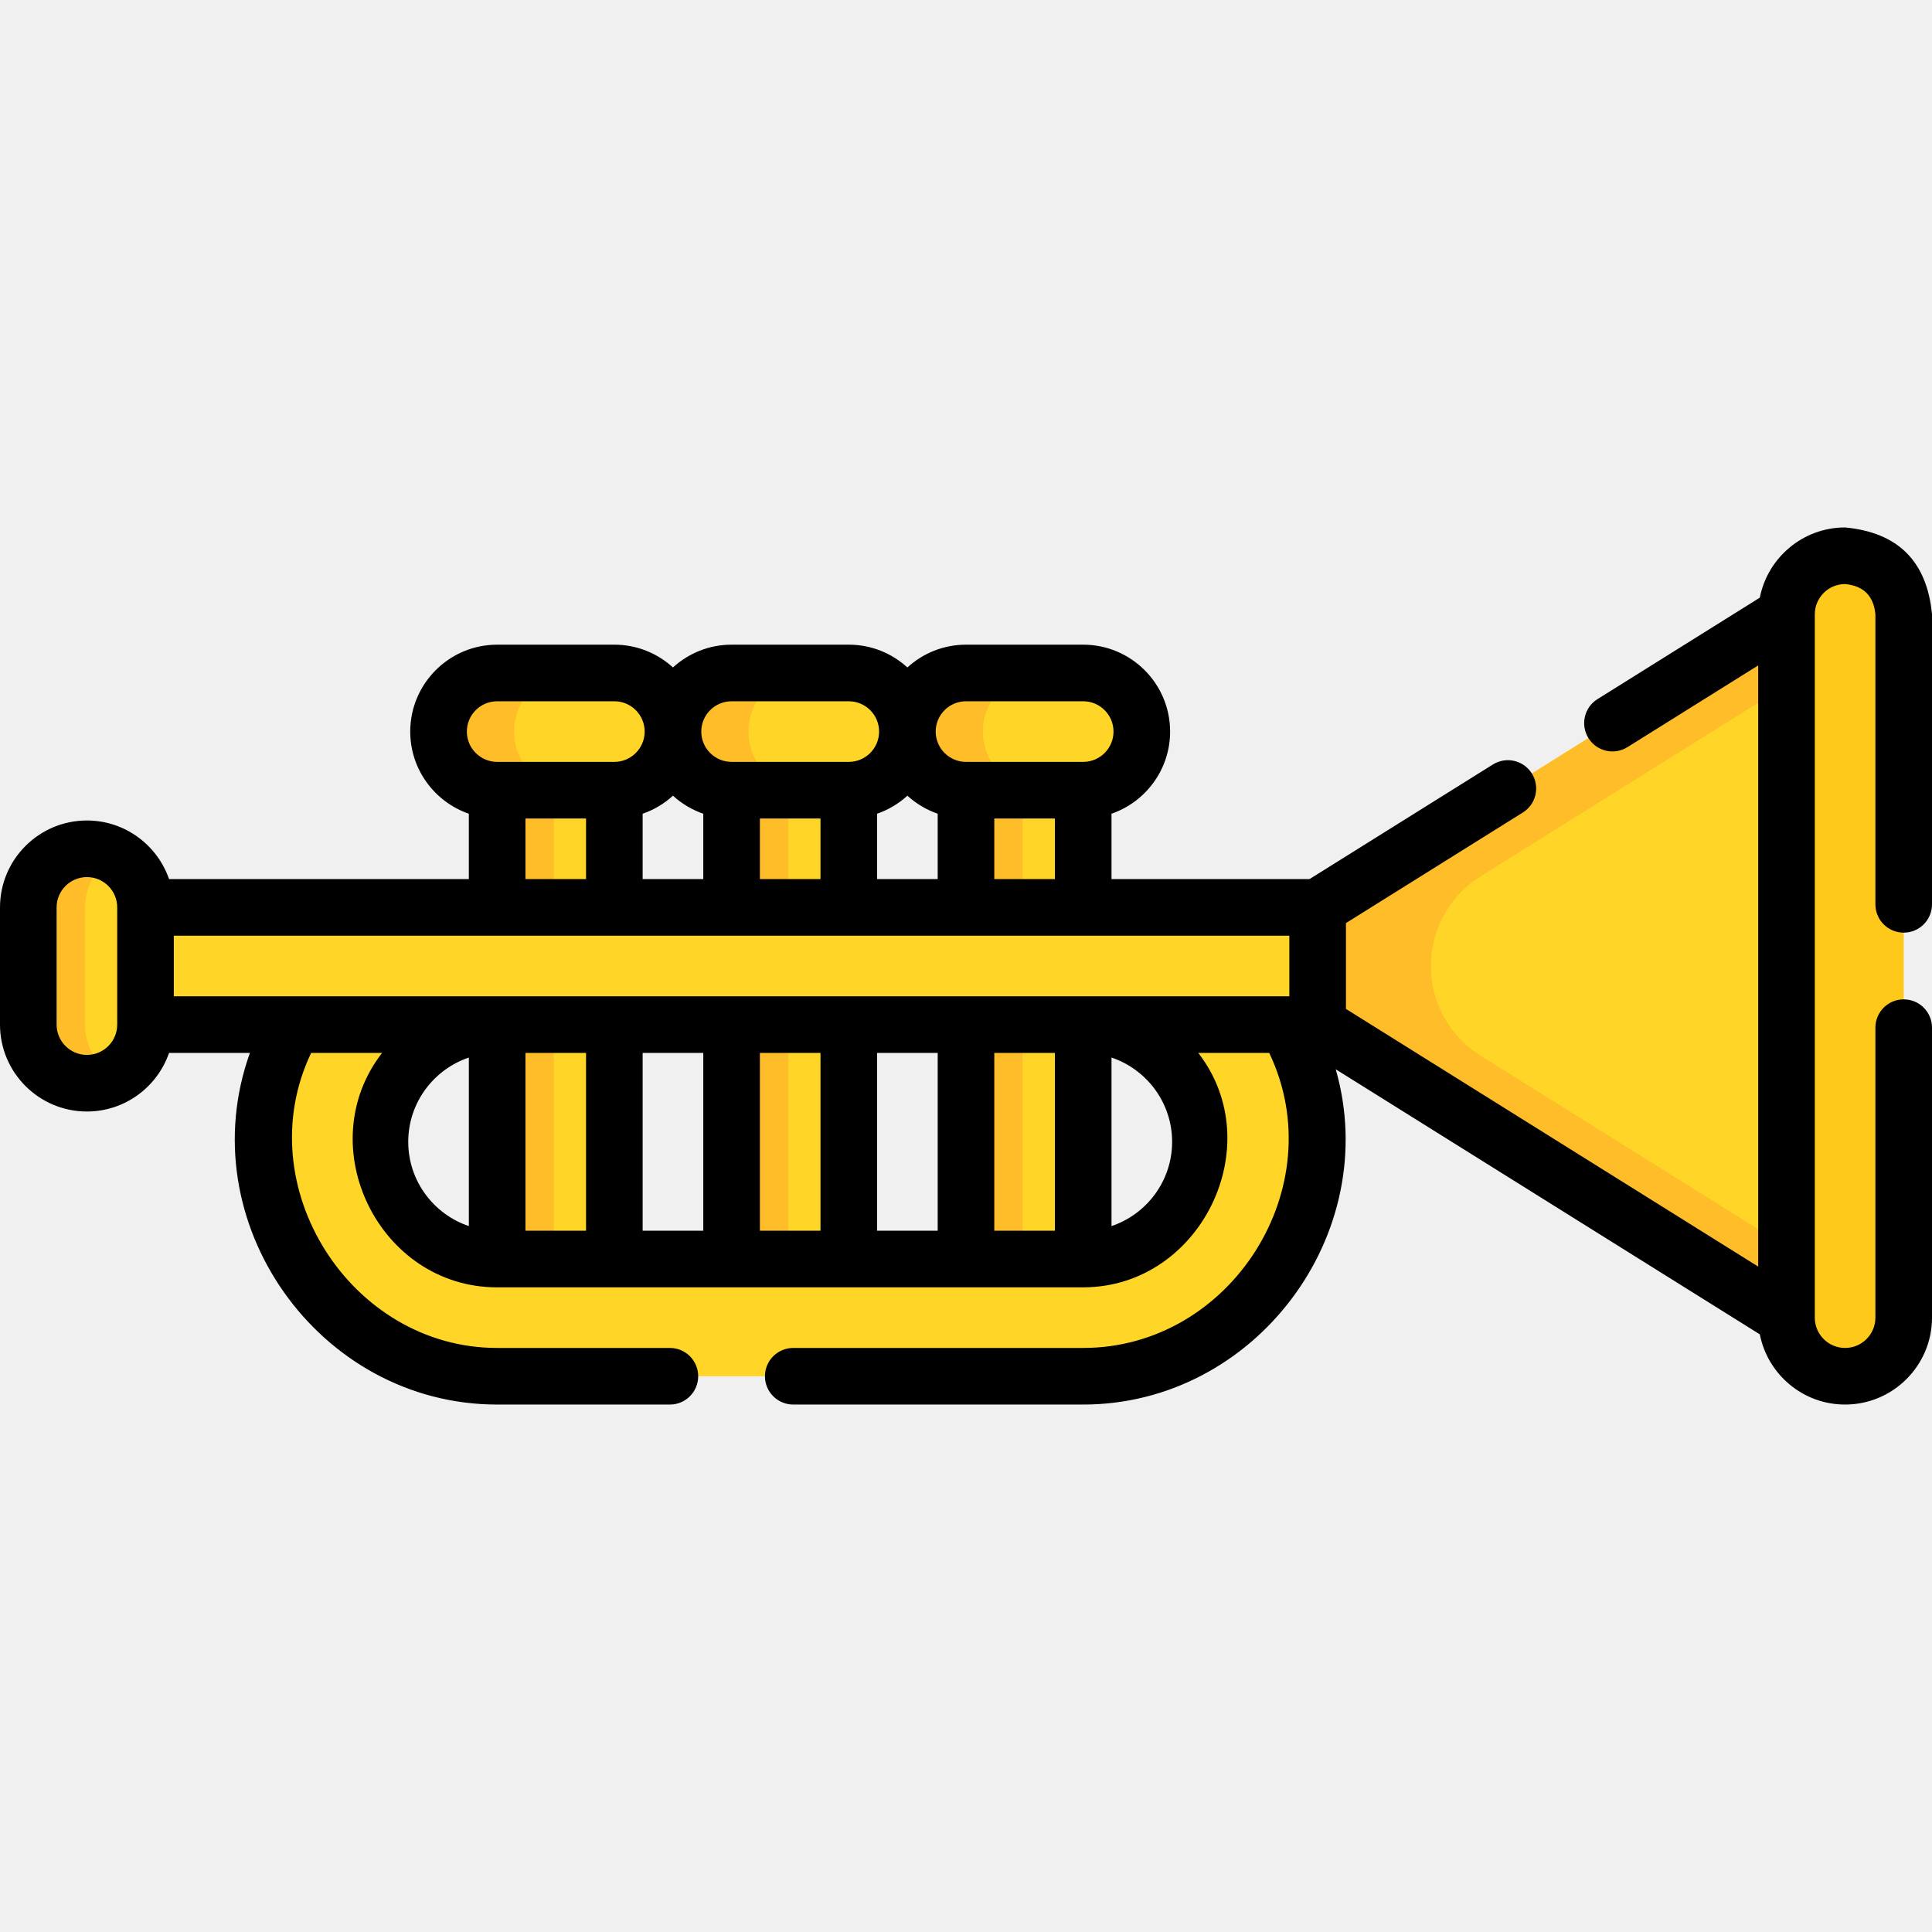
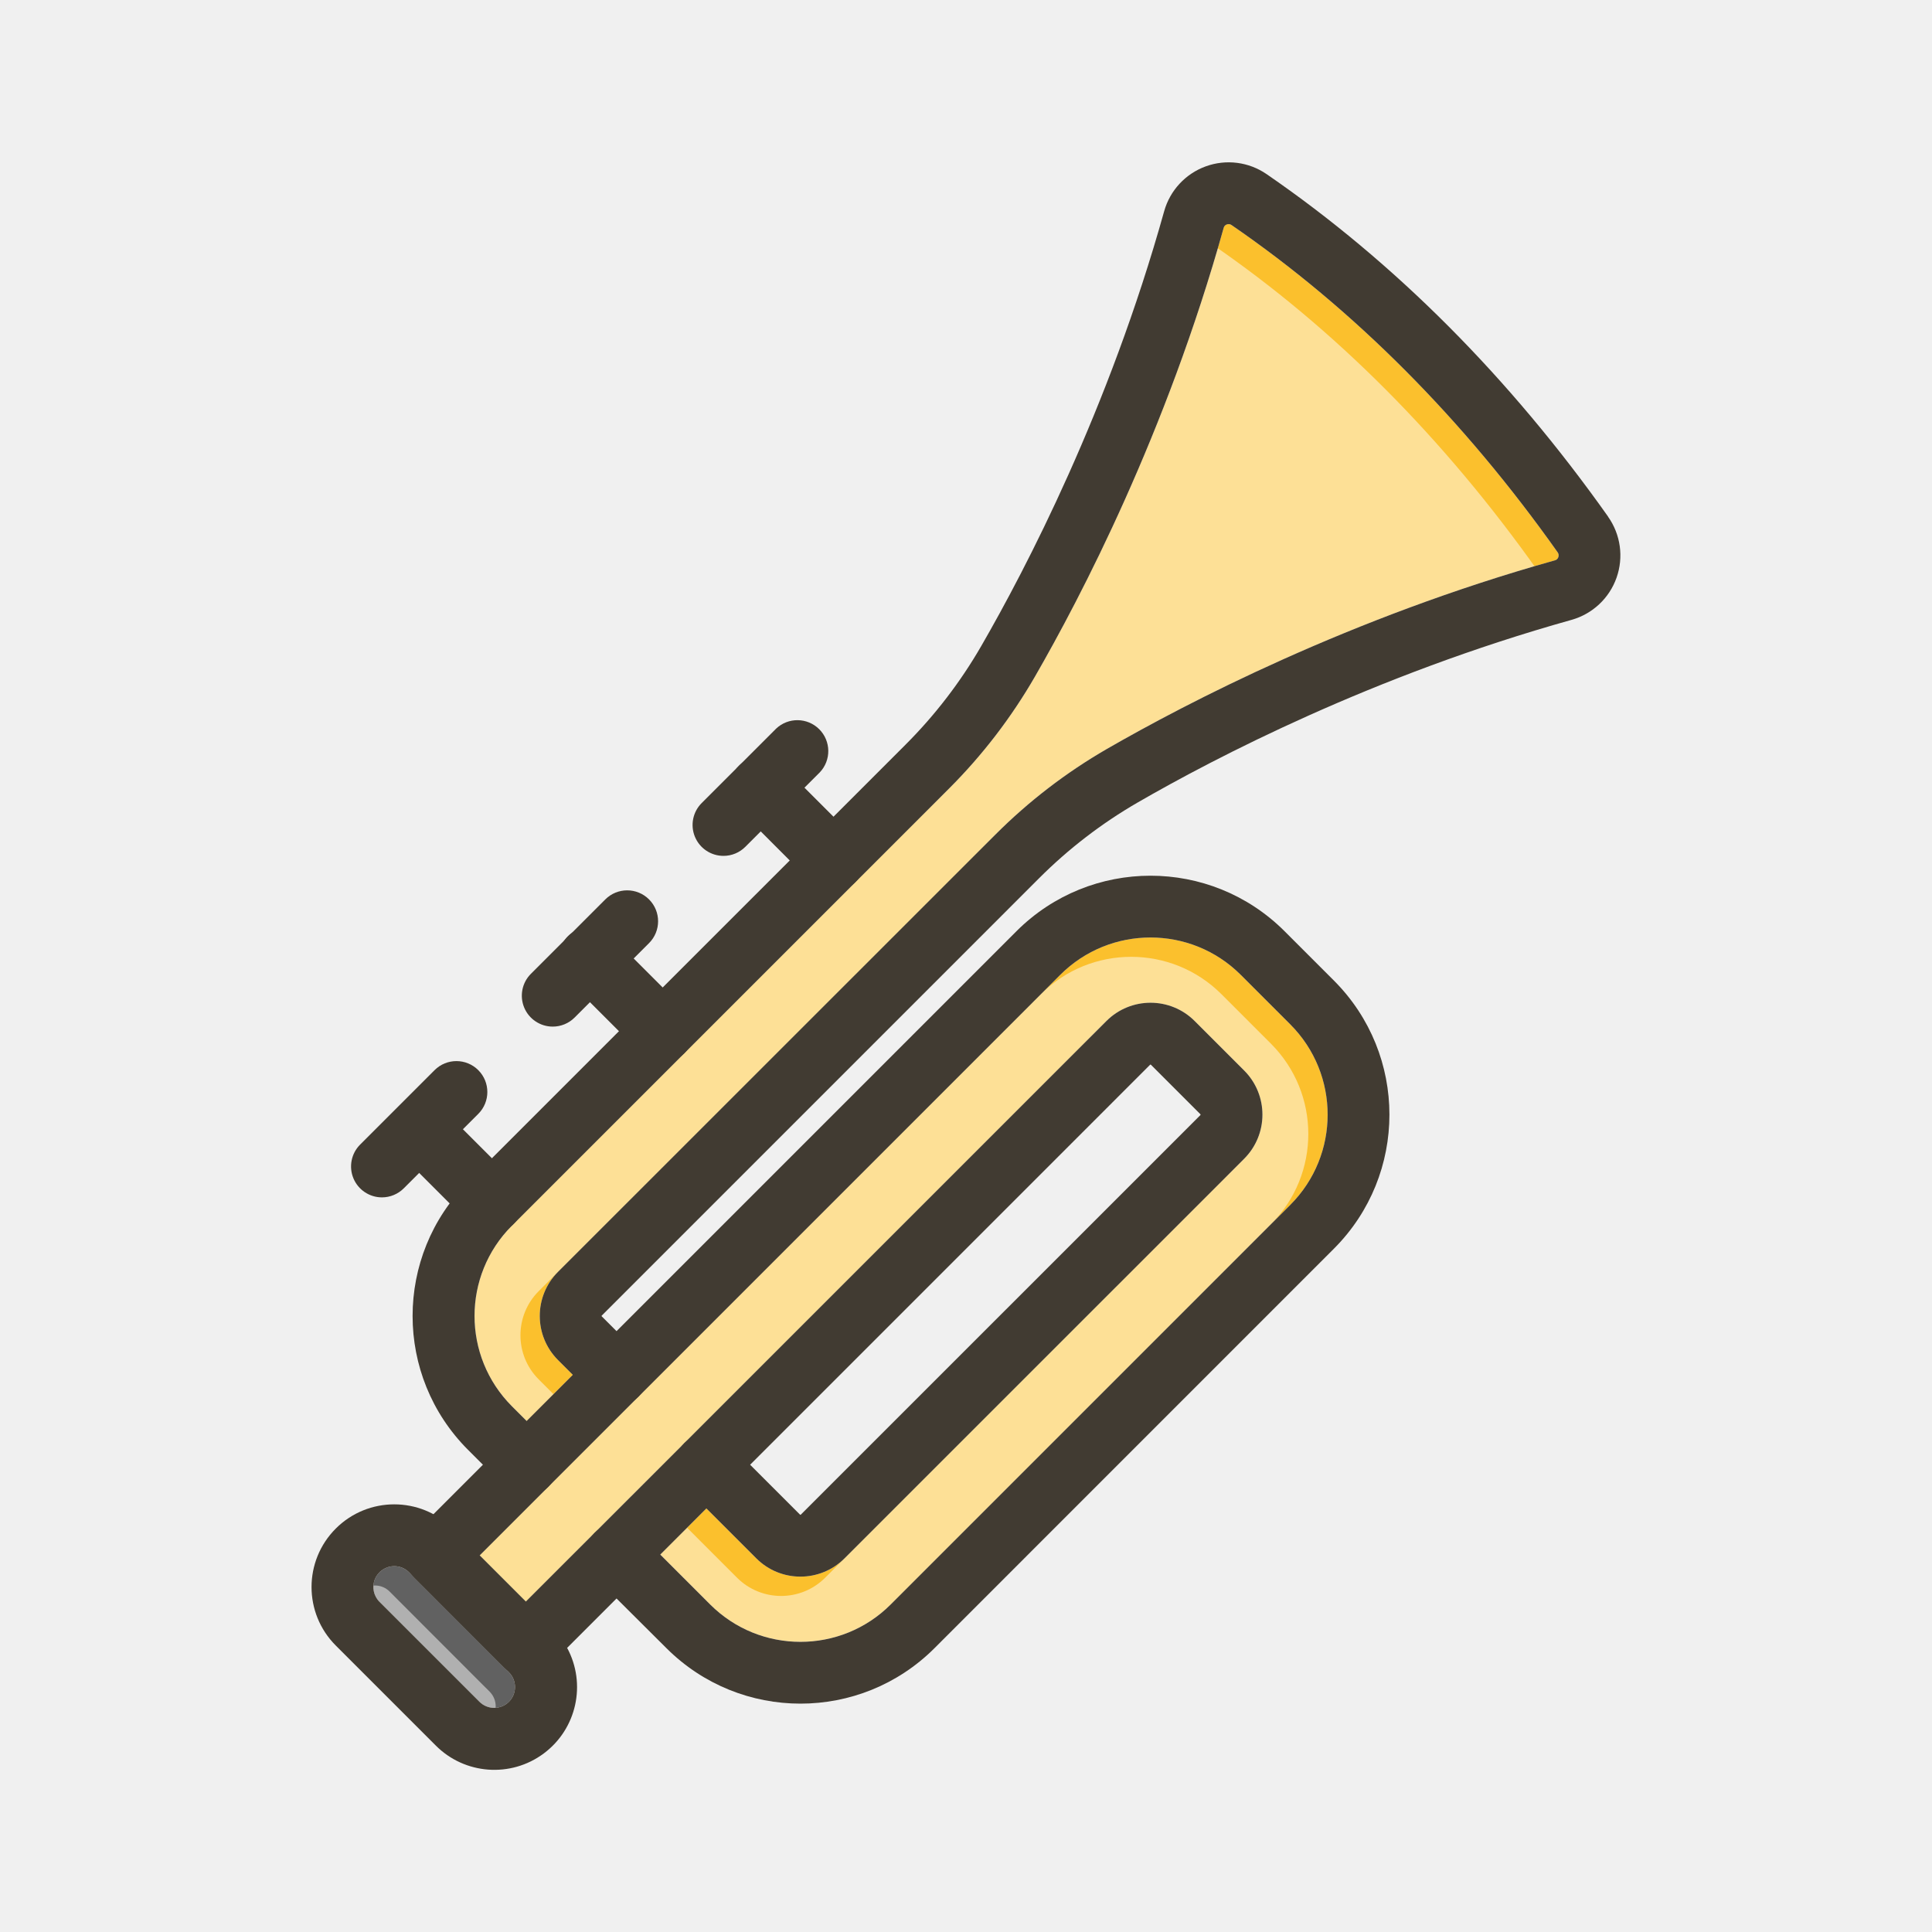
- <svg xmlns="http://www.w3.org/2000/svg" id="Capa_1" enable-background="new 0 0 511.998 511.998" height="512" viewBox="0 0 511.998 511.998" width="512">
-   <g>
-     <path d="m23.031 287.061c-8.578 0-15.531-6.954-15.531-15.531v-31.062c0-8.578 6.954-15.531 15.531-15.531 8.578 0 15.531 6.954 15.531 15.531v31.062c0 8.578-6.953 15.531-15.531 15.531z" fill="#ffd527" />
-     <path d="m22.5 271.53v-31.063c0-5.856 3.255-10.951 8.042-13.597-2.224-1.229-4.79-1.934-7.511-1.934-8.578 0-15.531 6.953-15.531 15.531v31.063c0 8.577 6.954 15.531 15.531 15.531 2.721 0 5.287-.704 7.511-1.934-4.787-2.645-8.042-7.74-8.042-13.597z" fill="#ffbd29" />
-     <path d="m162.811 209.406h-31.062c-8.578 0-15.531-6.954-15.531-15.531 0-8.578 6.954-15.531 15.531-15.531h31.062c8.578 0 15.531 6.954 15.531 15.531 0 8.577-6.953 15.531-15.531 15.531z" fill="#ffd527" />
-     <path d="m136.218 193.875c0-8.578 6.953-15.531 15.531-15.531h-20c-8.578 0-15.531 6.954-15.531 15.531s6.954 15.531 15.531 15.531h20c-8.578 0-15.531-6.954-15.531-15.531z" fill="#ffbd29" />
-     <path d="m224.936 209.406h-31.062c-8.578 0-15.531-6.954-15.531-15.531 0-8.578 6.954-15.531 15.531-15.531h31.062c8.578 0 15.531 6.954 15.531 15.531 0 8.577-6.954 15.531-15.531 15.531z" fill="#ffd527" />
-     <path d="m198.342 193.875c0-8.578 6.954-15.531 15.531-15.531h-20c-8.578 0-15.531 6.954-15.531 15.531s6.954 15.531 15.531 15.531h20c-8.577 0-15.531-6.954-15.531-15.531z" fill="#ffbd29" />
-     <path d="m287.06 209.406h-31.062c-8.578 0-15.531-6.954-15.531-15.531 0-8.578 6.954-15.531 15.531-15.531h31.062c8.578 0 15.531 6.954 15.531 15.531 0 8.577-6.953 15.531-15.531 15.531z" fill="#ffd527" />
-     <path d="m260.467 193.875c0-8.578 6.954-15.531 15.531-15.531h-20c-8.578 0-15.531 6.954-15.531 15.531s6.954 15.531 15.531 15.531h20c-8.578 0-15.531-6.954-15.531-15.531z" fill="#ffbd29" />
-     <path d="m131.749 209.406h31.062v124.249h-31.062z" fill="#ffd527" />
-     <path d="m131.749 209.406h15v124.249h-15z" fill="#ffbd29" />
-     <path d="m193.874 209.406h31.062v124.249h-31.062z" fill="#ffd527" />
-     <path d="m193.874 209.406h15v124.249h-15z" fill="#ffbd29" />
-     <path d="m255.998 209.406h31.062v124.249h-31.062z" fill="#ffd527" />
-     <path d="m255.998 209.406h15v124.249h-15z" fill="#ffbd29" />
-     <path d="m287.06 240.468h-155.311c-34.31 0-62.124 27.814-62.124 62.125 0 34.31 27.814 62.124 62.124 62.124h155.311c34.31 0 62.124-27.814 62.124-62.124.001-34.311-27.813-62.125-62.124-62.125zm31.063 62.124c0 17.155-13.907 31.063-31.062 31.063h-155.312c-17.155 0-31.062-13.907-31.062-31.063 0-17.155 13.907-31.062 31.062-31.062h155.311c17.156 0 31.063 13.907 31.063 31.062z" fill="#ffd527" />
-     <path d="m349.185 271.53 124.249 77.656v-186.374l-124.249 77.656z" fill="#ffd527" />
-     <path d="m379.185 255.999c0-9.662 4.977-18.642 13.17-23.763l81.079-50.674v-18.75l-124.249 77.656v31.063l124.249 77.656v-18.75l-81.079-50.674c-8.193-5.122-13.17-14.102-13.17-23.764z" fill="#ffbd29" />
-     <path d="m488.965 364.717c-8.578 0-15.531-6.954-15.531-15.531v-186.374c0-8.578 6.954-15.531 15.531-15.531 8.578 0 15.531 6.954 15.531 15.531v186.374c0 8.577-6.953 15.531-15.531 15.531z" fill="#ffc91b" />
-     <path d="m38.562 240.468h310.623v31.062h-310.623z" fill="#ffd527" />
-     <path d="m504.498 247.159c4.142 0 7.5-3.357 7.5-7.5v-76.851c-1.319-14.034-8.996-21.71-23.03-23.029-11.185 0-20.529 8.016-22.599 18.604l-43.027 26.896c-3.512 2.195-4.58 6.822-2.384 10.335 2.195 3.513 6.821 4.582 10.335 2.384l34.645-21.656v159.315l-109.25-68.285v-22.747l46.885-29.307c3.513-2.195 4.58-6.822 2.385-10.335s-6.823-4.582-10.335-2.384l-48.584 30.368h-52.481v-17.322c9.028-3.118 15.533-11.697 15.533-21.771 0-12.699-10.332-23.03-23.031-23.03h-31.063c-5.979 0-11.433 2.292-15.531 6.041-4.098-3.75-9.552-6.041-15.531-6.041h-31.063c-5.979 0-11.433 2.292-15.531 6.041-4.098-3.75-9.552-6.041-15.531-6.041h-31.063c-12.7 0-23.031 10.332-23.031 23.031 0 10.073 6.503 18.651 15.53 21.77v17.323h-79.444c-3.119-9.027-11.697-15.531-21.771-15.531-12.699 0-23.031 10.332-23.031 23.031v31.063c0 12.699 10.332 23.031 23.031 23.031 10.074 0 18.652-6.504 21.771-15.531h21.429c-16.063 44.758 18.184 93.188 65.517 93.188h45.78c4.142 0 7.5-3.357 7.5-7.5s-3.358-7.5-7.5-7.5h-45.78c-38.895 0-66.144-42.956-49.288-78.188h18.794c-19.108 24.672-.822 62.129 30.494 62.129 0 0 155.412-.007 155.463-.008 30.986-.12 49.334-37.6 30.344-62.121h18.8c16.996 35.524-10.158 78.188-49.297 78.188h-76.84c-4.142 0-7.5 3.357-7.5 7.5s3.358 7.5 7.5 7.5h76.84c45.509 0 79.456-45.084 66.926-88.847l112.385 70.244c2.07 10.587 11.414 18.603 22.599 18.603 12.699 0 23.03-10.331 23.03-23.029v-76.851c0-4.143-3.358-7.5-7.5-7.5s-7.5 3.357-7.5 7.5v76.851c0 4.428-3.602 8.029-8.03 8.029s-8.03-3.602-8.03-8.029v-186.381c0-4.428 3.603-8.029 8.03-8.029 4.892.461 7.569 3.138 8.03 8.029v76.851c0 4.142 3.358 7.499 7.5 7.499zm-241-14.191v-16.059h16.06v16.059zm-31.06 0v-17.324c3.004-1.039 5.731-2.677 8.029-4.78 2.299 2.103 5.026 3.742 8.031 4.781v17.323zm-31.06 0v-16.059h16.06v16.059zm-31.07 0v-17.322c3.007-1.038 5.735-2.678 8.034-4.781 2.3 2.104 5.029 3.744 8.036 4.782v17.321zm85.69-47.124h31.063c4.428 0 8.031 3.603 8.031 8.031s-3.603 8.03-8.031 8.03h-31.063c-4.428 0-8.031-3.603-8.031-8.031s3.603-8.03 8.031-8.03zm-62.124 0h31.063c4.428 0 8.031 3.603 8.031 8.031s-3.603 8.03-8.031 8.03h-31.063c-4.428 0-8.031-3.603-8.031-8.031-.001-4.428 3.602-8.03 8.031-8.03zm-62.125 0h31.063c4.428 0 8.031 3.603 8.031 8.031s-3.603 8.03-8.031 8.03h-31.063c-4.428 0-8.031-3.603-8.031-8.031s3.603-8.03 8.031-8.03zm7.499 31.065h16.06v16.059h-16.06zm-116.217 62.653c-4.428 0-8.031-3.603-8.031-8.031v-31.063c0-4.429 3.603-8.031 8.031-8.031s8.031 3.603 8.031 8.031v31.063c.001 4.428-3.603 8.031-8.031 8.031zm23.032-31.594h295.622v16.063h-295.622zm93.185 78.187v-47.125h16.06v47.125zm31.06-47.125h16.07v47.125h-16.07zm31.07 47.125v-47.125h16.06v47.125zm31.06-47.125h16.06v47.125h-16.06zm31.06 47.125v-47.125h16.06v47.125zm-155.311-23.562c0-10.37 6.737-19.19 16.062-22.331v44.662c-9.326-3.141-16.062-11.961-16.062-22.331zm186.371 22.332v-44.665c9.326 3.14 16.064 11.961 16.064 22.332s-6.738 19.193-16.064 22.333z" />
+ <svg xmlns="http://www.w3.org/2000/svg" id="Layer_1" viewBox="0 0 1000 1000" data-name="Layer 1">
+   <path d="m263.44 880.83a10.79 10.79 0 0 1 -15.28 0l-51.74-51.73a10.81 10.81 0 0 1 7.64-18.45 10.66 10.66 0 0 1 7.64 3.16l2.42 2.42.19.2 46.52 46.57.29.28 2.32 2.32a10.82 10.82 0 0 1 0 15.23z" fill="#616161" />
+   <path d="m667.87 623.63-206.87 206.88a66.11 66.11 0 0 1 -93.39 0l-25.86-25.86 23.89-23.89 25.85 25.86a32.28 32.28 0 0 0 45.62 0l206.89-206.88a32.29 32.29 0 0 0 0-45.62l-25.67-25.67a32.29 32.29 0 0 0 -45.62 0l-218.39 218.38-46.52 46.51-35.66 35.66-23.89-23.89 35.66-35.66 46.52-46.51 218.37-218.38a66.11 66.11 0 0 1 93.39 0l25.68 25.68a66.11 66.11 0 0 1 0 93.39z" fill="#fbc02d" />
+   <path d="m806.58 288.41a2.47 2.47 0 0 1 -1.73 1.62c-106.09 29.69-190.85 73.97-231.98 97.65a278.73 278.73 0 0 0 -57.68 44.32l-226.38 226.33a32.3 32.3 0 0 0 0 45.61l7.68 7.68-23.89 23.89-7.67-7.67a66.12 66.12 0 0 1 0-93.4l1-1 88.27-88.26.12-.12.11-.12 88.27-88.27 48.62-48.61a279.06 279.06 0 0 0 44.28-57.7c23.77-41.19 68.1-126.16 97.78-232.45a2.49 2.49 0 0 1 1.62-1.74 2.6 2.6 0 0 1 2.45.32c63.21 43.45 120 100.45 168.79 169.39a2.67 2.67 0 0 1 .34 2.53z" fill="#fbc02d" />
+   <g fill="#fff" opacity=".5">
+     <path d="m253.44 890.83a10.79 10.79 0 0 1 -15.28 0l-51.74-51.73a10.81 10.81 0 0 1 7.64-18.45 10.66 10.66 0 0 1 7.64 3.16l2.42 2.42.19.2 46.52 46.57.29.28 2.32 2.32a10.82 10.82 0 0 1 0 15.23z" />
+     <path d="m657.87 633.63-206.87 206.88a66.11 66.11 0 0 1 -93.39 0l-25.86-25.86 23.89-23.89 25.85 25.86a32.28 32.28 0 0 0 45.62 0l206.89-206.88a32.29 32.29 0 0 0 0-45.62l-25.67-25.67a32.29 32.29 0 0 0 -45.62 0l-218.39 218.38-46.52 46.51-35.66 35.66-23.89-23.89 35.66-35.66 46.52-46.51 218.37-218.38a66.11 66.11 0 0 1 93.39 0l25.68 25.68a66.11 66.11 0 0 1 0 93.39z" />
+     <path d="m796.58 298.41a2.47 2.47 0 0 1 -1.73 1.62c-106.09 29.69-190.85 73.97-231.98 97.65a278.73 278.73 0 0 0 -57.68 44.32l-226.38 226.33a32.3 32.3 0 0 0 0 45.61l7.68 7.68-23.89 23.89-7.67-7.67a66.12 66.12 0 0 1 0-93.4l1-1 88.27-88.26.12-.12.11-.12 88.27-88.27 48.62-48.61a279.06 279.06 0 0 0 44.28-57.7c23.77-41.19 68.1-126.16 97.78-232.45a2.49 2.49 0 0 1 1.62-1.74 2.6 2.6 0 0 1 2.45.32c63.21 43.45 120 100.45 168.79 169.39a2.67 2.67 0 0 1 .34 2.53z" />
+   </g>
+   <g fill="#413b32">
+     <path d="m330.62 722.74-.19.19-46.52 46.51a16 16 0 1 1 -22.63-22.62l46.52-46.52a16 16 0 0 1 22.82 22.43z" />
+     <path d="m376.94 769.45-11.31 11.31-23.89 23.89-11.31 11.35a16 16 0 0 1 -22.63-22.63l46.52-46.51a16 16 0 0 1 22.62 22.62z" />
+     <path d="m293.5 852.9a42.43 42.43 0 0 0 -7.43-10l-13.93-13.9-37.81-37.81a42.8 42.8 0 1 0 -60.54 60.53l51.74 51.74a42.81 42.81 0 0 0 68-50.56zm-30.06 27.93a10.79 10.79 0 0 1 -15.28 0l-51.74-51.73a10.81 10.81 0 0 1 7.64-18.45 10.66 10.66 0 0 1 7.64 3.16l2.42 2.42.19.2 46.52 46.57.29.28 2.32 2.32a10.82 10.82 0 0 1 0 15.23z" />
+     <path d="m644 554.12-25.67-25.67a32.29 32.29 0 0 0 -45.62 0l-218.39 218.38a16 16 0 0 0 0 22.62l11.31 11.31 25.85 25.86a32.28 32.28 0 0 0 45.62 0l206.9-206.88a32.29 32.29 0 0 0 0-45.62zm-22.63 23-206.9 206.88a.33.33 0 0 1 -.36 0l-25.85-25.85 207.06-207.07a.27.27 0 0 1 .36 0l25.67 25.67a.27.27 0 0 1 0 .36z" />
+     <path d="m832.35 267.4c-51-72-110.45-131.68-176.77-177.28a34.66 34.66 0 0 0 -53 19.18c-28.74 102.91-71.65 185.18-94.68 225.07a246.45 246.45 0 0 1 -39.19 51.06l-59.93 59.93-65.78 65.76-22.63 22.62-78.08 78.08a98 98 0 0 0 0 138.65l7.67 7.67-35.65 35.66a16 16 0 0 0 -.19 22.43l.19.2 46.52 46.57.29.28a16 16 0 0 0 22.33-.29l10.05-10 25.62-25.62 25.88 25.77a98.16 98.16 0 0 0 138.64 0l206.86-206.89a98.15 98.15 0 0 0 0-138.64l-25.68-25.68a98.15 98.15 0 0 0 -138.64 0l-207.06 207.07-7.68-7.68a.24.24 0 0 1 0-.35l226.38-226.39a247 247 0 0 1 51-39.19c39.8-23 121.9-65.8 224.6-94.55a34.66 34.66 0 0 0 18.88-53.44zm-25.77 21a2.47 2.47 0 0 1 -1.73 1.62c-106.09 29.7-190.85 73.98-231.98 97.66a278.73 278.73 0 0 0 -57.68 44.32l-226.38 226.33a32.3 32.3 0 0 0 0 45.61l19 19a16 16 0 0 0 22.63 0l218.36-218.38a66.11 66.11 0 0 1 93.39 0l25.68 25.68a66.11 66.11 0 0 1 0 93.39l-206.87 206.88a66.11 66.11 0 0 1 -93.39 0l-25.86-25.86-11.31-11.31a16 16 0 0 0 -22.63 0l-35.67 35.66-23.89-23.89 35.66-35.66a16 16 0 0 0 0-22.63l-11.31-11.31-7.67-7.67a66.12 66.12 0 0 1 0-93.4l1-1 88.27-88.26.12-.12.11-.12 88.27-88.27 48.62-48.61a279.06 279.06 0 0 0 44.28-57.7c23.77-41.19 68.1-126.16 97.78-232.45a2.49 2.49 0 0 1 1.62-1.74 2.6 2.6 0 0 1 2.45.32c63.21 43.45 120 100.45 168.79 169.39a2.67 2.67 0 0 1 .34 2.53z" />
+     <path d="m254.61 638.13a16 16 0 0 1 -11.31-4.69l-37.64-37.64a16 16 0 0 1 22.63-22.62l37.63 37.63a16 16 0 0 1 -11.31 27.32z" />
+     <path d="m197.71 619.76a16 16 0 0 1 -11.31-27.32l38.53-38.53a16 16 0 1 1 22.63 22.63l-38.56 38.53a16 16 0 0 1 -11.29 4.69z" />
+     <path d="m354.42 544.94-.11.12-.12.12a16 16 0 0 1 -22.51-.12l-11.31-11.32-15-15-11.31-11.32a16 16 0 1 1 22.62-22.63l37.64 37.64a16 16 0 0 1 .1 22.51z" />
+     <path d="m286.1 531.37a16 16 0 0 1 -11.32-27.31l38.53-38.53a16 16 0 0 1 22.63 22.63l-38.53 38.53a16 16 0 0 1 -11.31 4.68z" />
+     <path d="m431.38 461.36a15.94 15.94 0 0 1 -11.32-4.69l-37.63-37.67a16 16 0 0 1 22.63-22.63l37.63 37.63a16 16 0 0 1 -11.31 27.32z" />
+     <path d="m374.48 443a16 16 0 0 1 -11.31-27.32l38.53-38.52a16 16 0 0 1 22.62 22.62l-38.53 38.52a15.92 15.92 0 0 1 -11.31 4.7z" />
  </g>
</svg>
